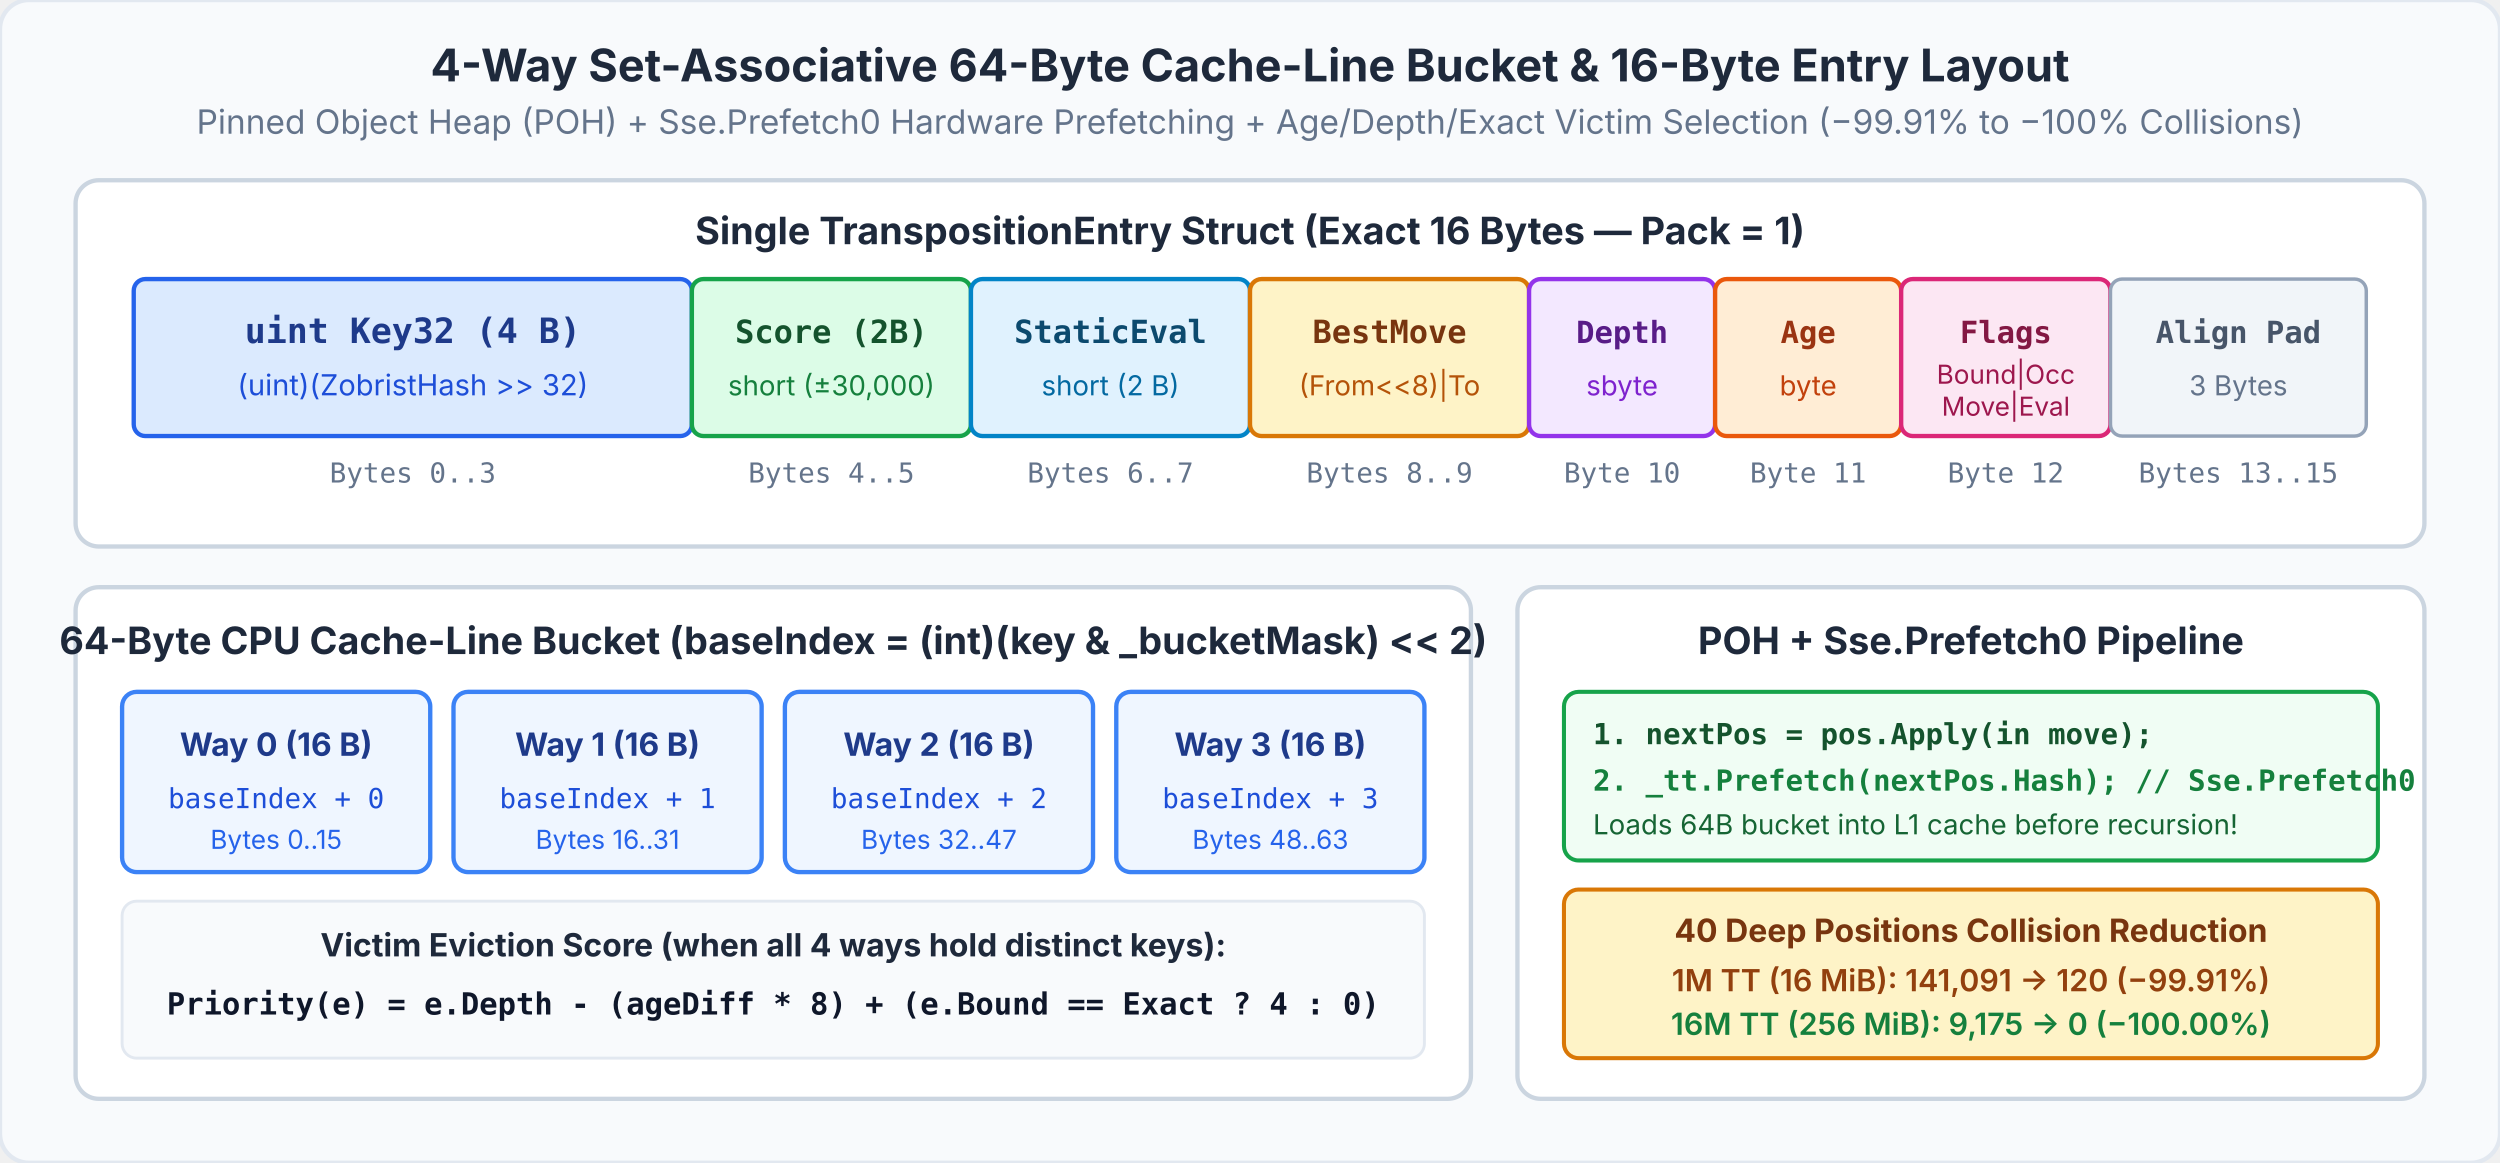
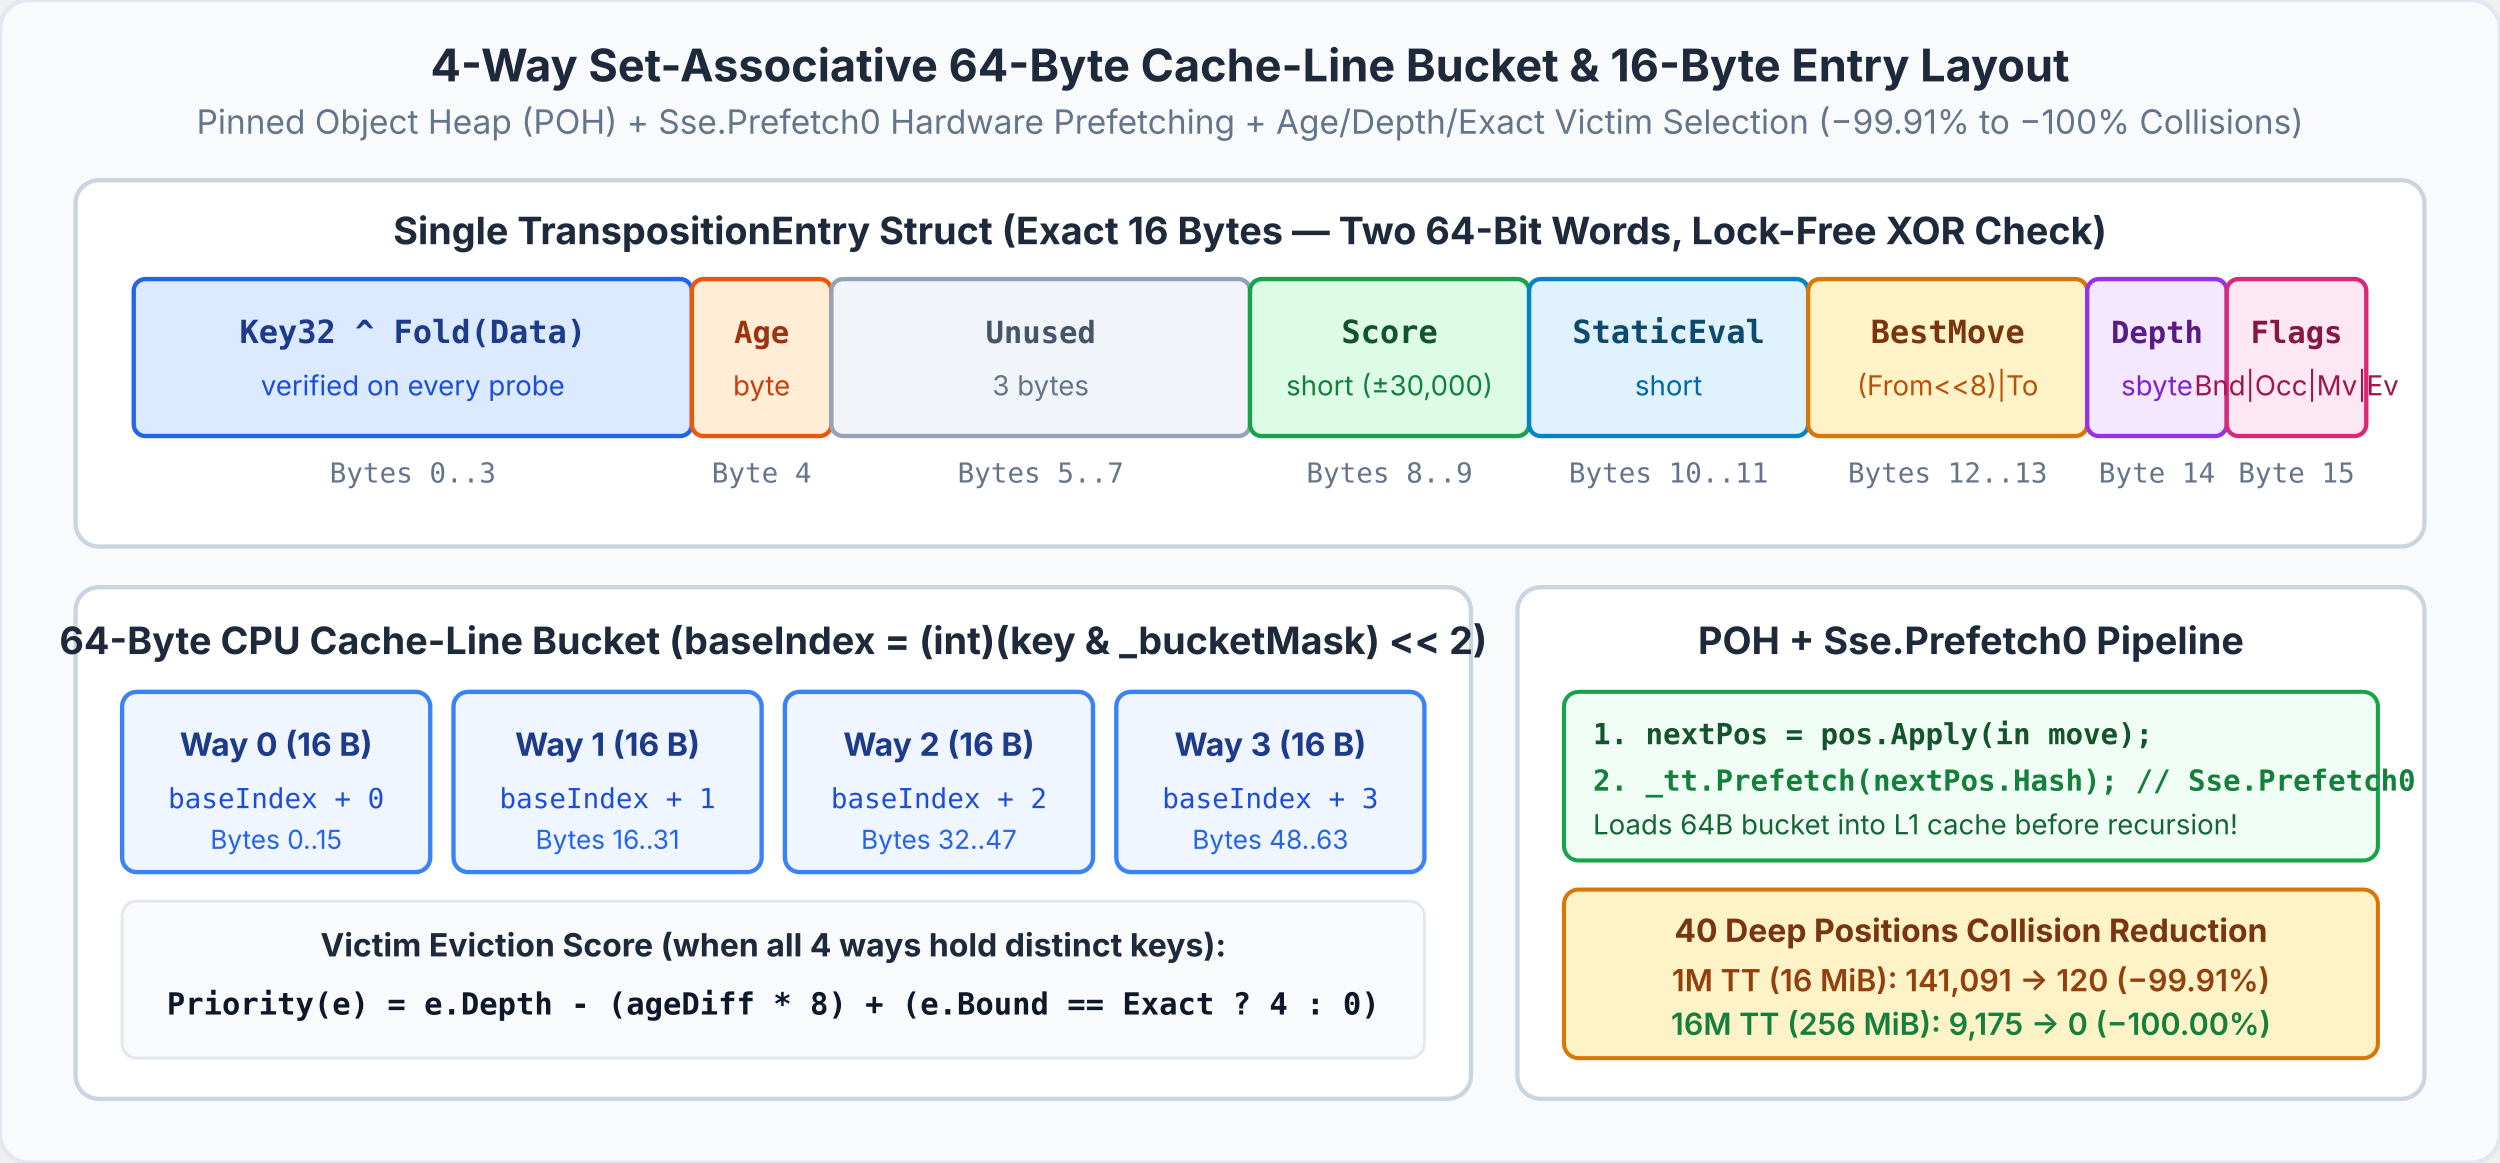
<svg xmlns="http://www.w3.org/2000/svg" viewBox="0 0 860 400" width="100%" height="auto" font-family="Segoe UI, Inter, Arial, sans-serif">
  <rect width="860" height="400" rx="10" fill="#F8FAFC" stroke="#E2E8F0" stroke-width="1.5" />
  <text x="430" y="28" text-anchor="middle" font-size="15.5" font-weight="700" fill="#1E293B">4-Way Set-Associative 64-Byte Cache-Line Bucket &amp; 16-Byte Entry Layout</text>
  <text x="430" y="46" text-anchor="middle" font-size="11.5" fill="#64748B">Pinned Object Heap (POH) + Sse.Prefetch0 Hardware Prefetching + Age/Depth/Exact Victim Selection (−99.91% to −100% Collisions)</text>
  <g transform="translate(26,62)">
    <rect width="808" height="126" rx="8" fill="#FFFFFF" stroke="#CBD5E0" stroke-width="1.5" />
-     <text x="404" y="22" text-anchor="middle" font-size="13" font-weight="700" fill="#1E293B">Single TranspositionEntry Struct (Exact 16 Bytes — Pack = 1)</text>
+     <text x="404" y="22" text-anchor="middle" font-size="13" font-weight="700" fill="#1E293B">Single TranspositionEntry Struct (Exact 16 Bytes — Two 64-Bit Words, Lock-Free XOR Check)</text>
    <g transform="translate(20,34)">
      <rect x="0" y="0" width="192" height="54" rx="4" fill="#DBEAFE" stroke="#2563EB" stroke-width="1.5" />
-       <text x="96" y="22" text-anchor="middle" font-family="Consolas, monospace" font-size="12" font-weight="700" fill="#1E3A8A">uint Key32 (4 B)</text>
-       <text x="96" y="40" text-anchor="middle" font-size="10" fill="#1D4ED8">(uint)(ZobristHash &gt;&gt; 32)</text>
+       <text x="96" y="22" text-anchor="middle" font-family="Consolas, monospace" font-size="11" font-weight="700" fill="#1E3A8A">Key32 ^ Fold(Data)</text>
+       <text x="96" y="40" text-anchor="middle" font-size="9.5" fill="#1D4ED8">verified on every probe</text>
      <text x="96" y="70" text-anchor="middle" font-family="Consolas, monospace" font-size="9.5" fill="#64748B">Bytes 0..3</text>
-       <rect x="192" y="0" width="96" height="54" rx="4" fill="#DCFCE7" stroke="#16A34A" stroke-width="1.5" />
-       <text x="240" y="22" text-anchor="middle" font-family="Consolas, monospace" font-size="11" font-weight="700" fill="#14532D">Score (2B)</text>
-       <text x="240" y="40" text-anchor="middle" font-size="9.5" fill="#15803D">short (±30,000)</text>
-       <text x="240" y="70" text-anchor="middle" font-family="Consolas, monospace" font-size="9.5" fill="#64748B">Bytes 4..5</text>
-       <rect x="288" y="0" width="96" height="54" rx="4" fill="#E0F2FE" stroke="#0284C7" stroke-width="1.5" />
-       <text x="336" y="22" text-anchor="middle" font-family="Consolas, monospace" font-size="11" font-weight="700" fill="#0C4A6E">StaticEval</text>
-       <text x="336" y="40" text-anchor="middle" font-size="9.5" fill="#0369A1">short (2 B)</text>
-       <text x="336" y="70" text-anchor="middle" font-family="Consolas, monospace" font-size="9.5" fill="#64748B">Bytes 6..7</text>
-       <rect x="384" y="0" width="96" height="54" rx="4" fill="#FEF3C7" stroke="#D97706" stroke-width="1.5" />
-       <text x="432" y="22" text-anchor="middle" font-family="Consolas, monospace" font-size="11" font-weight="700" fill="#78350F">BestMove</text>
-       <text x="432" y="40" text-anchor="middle" font-size="9.5" fill="#B45309">(From&lt;&lt;8)|To</text>
+       <rect x="192" y="0" width="48" height="54" rx="4" fill="#FFEDD5" stroke="#EA580C" stroke-width="1.5" />
+       <text x="216" y="22" text-anchor="middle" font-family="Consolas, monospace" font-size="10.5" font-weight="700" fill="#9A3412">Age</text>
+       <text x="216" y="40" text-anchor="middle" font-size="9.5" fill="#C2410C">byte</text>
+       <text x="216" y="70" text-anchor="middle" font-family="Consolas, monospace" font-size="9.5" fill="#64748B">Byte 4</text>
+       <rect x="240" y="0" width="144" height="54" rx="4" fill="#F1F5F9" stroke="#94A3B8" stroke-width="1.5" />
+       <text x="312" y="22" text-anchor="middle" font-family="Consolas, monospace" font-size="10.5" font-weight="700" fill="#475569">Unused</text>
+       <text x="312" y="40" text-anchor="middle" font-size="9.5" fill="#64748B">3 bytes</text>
+       <text x="312" y="70" text-anchor="middle" font-family="Consolas, monospace" font-size="9.5" fill="#64748B">Bytes 5..7</text>
+       <rect x="384" y="0" width="96" height="54" rx="4" fill="#DCFCE7" stroke="#16A34A" stroke-width="1.5" />
+       <text x="432" y="22" text-anchor="middle" font-family="Consolas, monospace" font-size="11" font-weight="700" fill="#14532D">Score</text>
+       <text x="432" y="40" text-anchor="middle" font-size="9.5" fill="#15803D">short (±30,000)</text>
      <text x="432" y="70" text-anchor="middle" font-family="Consolas, monospace" font-size="9.5" fill="#64748B">Bytes 8..9</text>
-       <rect x="480" y="0" width="64" height="54" rx="4" fill="#F3E8FF" stroke="#9333EA" stroke-width="1.5" />
-       <text x="512" y="22" text-anchor="middle" font-family="Consolas, monospace" font-size="10.5" font-weight="700" fill="#581C87">Depth</text>
-       <text x="512" y="40" text-anchor="middle" font-size="9.5" fill="#7E22CE">sbyte</text>
-       <text x="512" y="70" text-anchor="middle" font-family="Consolas, monospace" font-size="9.5" fill="#64748B">Byte 10</text>
-       <rect x="544" y="0" width="64" height="54" rx="4" fill="#FFEDD5" stroke="#EA580C" stroke-width="1.5" />
-       <text x="576" y="22" text-anchor="middle" font-family="Consolas, monospace" font-size="10.5" font-weight="700" fill="#9A3412">Age</text>
-       <text x="576" y="40" text-anchor="middle" font-size="9.5" fill="#C2410C">byte</text>
-       <text x="576" y="70" text-anchor="middle" font-family="Consolas, monospace" font-size="9.5" fill="#64748B">Byte 11</text>
-       <rect x="608" y="0" width="72" height="54" rx="4" fill="#FCE7F3" stroke="#DB2777" stroke-width="1.5" />
-       <text x="644" y="22" text-anchor="middle" font-family="Consolas, monospace" font-size="10.5" font-weight="700" fill="#831843">Flags</text>
-       <text x="644" y="36" text-anchor="middle" font-size="9" fill="#9D174D">Bound|Occ</text>
-       <text x="644" y="47" text-anchor="middle" font-size="9" fill="#9D174D">Move|Eval</text>
-       <text x="644" y="70" text-anchor="middle" font-family="Consolas, monospace" font-size="9.5" fill="#64748B">Byte 12</text>
-       <rect x="680" y="0" width="88" height="54" rx="4" fill="#F1F5F9" stroke="#94A3B8" stroke-width="1.2" />
-       <text x="724" y="22" text-anchor="middle" font-family="Consolas, monospace" font-size="10.5" font-weight="600" fill="#475569">Align Pad</text>
-       <text x="724" y="40" text-anchor="middle" font-size="9.5" fill="#64748B">3 Bytes</text>
-       <text x="724" y="70" text-anchor="middle" font-family="Consolas, monospace" font-size="9.5" fill="#64748B">Bytes 13..15</text>
+       <rect x="480" y="0" width="96" height="54" rx="4" fill="#E0F2FE" stroke="#0284C7" stroke-width="1.5" />
+       <text x="528" y="22" text-anchor="middle" font-family="Consolas, monospace" font-size="11" font-weight="700" fill="#0C4A6E">StaticEval</text>
+       <text x="528" y="40" text-anchor="middle" font-size="9.5" fill="#0369A1">short</text>
+       <text x="528" y="70" text-anchor="middle" font-family="Consolas, monospace" font-size="9.5" fill="#64748B">Bytes 10..11</text>
+       <rect x="576" y="0" width="96" height="54" rx="4" fill="#FEF3C7" stroke="#D97706" stroke-width="1.5" />
+       <text x="624" y="22" text-anchor="middle" font-family="Consolas, monospace" font-size="11" font-weight="700" fill="#78350F">BestMove</text>
+       <text x="624" y="40" text-anchor="middle" font-size="9.5" fill="#B45309">(From&lt;&lt;8)|To</text>
+       <text x="624" y="70" text-anchor="middle" font-family="Consolas, monospace" font-size="9.5" fill="#64748B">Bytes 12..13</text>
+       <rect x="672" y="0" width="48" height="54" rx="4" fill="#F3E8FF" stroke="#9333EA" stroke-width="1.5" />
+       <text x="696" y="22" text-anchor="middle" font-family="Consolas, monospace" font-size="10.5" font-weight="700" fill="#581C87">Depth</text>
+       <text x="696" y="40" text-anchor="middle" font-size="9.5" fill="#7E22CE">sbyte</text>
+       <text x="696" y="70" text-anchor="middle" font-family="Consolas, monospace" font-size="9.5" fill="#64748B">Byte 14</text>
+       <rect x="720" y="0" width="48" height="54" rx="4" fill="#FCE7F3" stroke="#DB2777" stroke-width="1.5" />
+       <text x="744" y="22" text-anchor="middle" font-family="Consolas, monospace" font-size="10.5" font-weight="700" fill="#831843">Flags</text>
+       <text x="744" y="40" text-anchor="middle" font-size="9.5" fill="#9D174D">Bnd|Occ|Mv|Ev</text>
+       <text x="744" y="70" text-anchor="middle" font-family="Consolas, monospace" font-size="9.5" fill="#64748B">Byte 15</text>
    </g>
  </g>
  <g transform="translate(26,202)">
    <rect width="480" height="176" rx="8" fill="#FFFFFF" stroke="#CBD5E0" stroke-width="1.5" />
    <text x="240" y="23" text-anchor="middle" font-size="13" font-weight="700" fill="#1E293B">64-Byte CPU Cache-Line Bucket (baseIndex = (int)(key &amp; _bucketMask) &lt;&lt; 2)</text>
    <g transform="translate(16,36)">
      <rect x="0" y="0" width="106" height="62" rx="5" fill="#EFF6FF" stroke="#3B82F6" stroke-width="1.5" />
      <text x="53" y="22" text-anchor="middle" font-size="11" font-weight="700" fill="#1E3A8A">Way 0 (16 B)</text>
      <text x="53" y="40" text-anchor="middle" font-family="Consolas, monospace" font-size="9.5" fill="#1D4ED8">baseIndex + 0</text>
      <text x="53" y="54" text-anchor="middle" font-size="9" fill="#2563EB">Bytes 0..15</text>
      <rect x="114" y="0" width="106" height="62" rx="5" fill="#EFF6FF" stroke="#3B82F6" stroke-width="1.5" />
      <text x="167" y="22" text-anchor="middle" font-size="11" font-weight="700" fill="#1E3A8A">Way 1 (16 B)</text>
      <text x="167" y="40" text-anchor="middle" font-family="Consolas, monospace" font-size="9.5" fill="#1D4ED8">baseIndex + 1</text>
      <text x="167" y="54" text-anchor="middle" font-size="9" fill="#2563EB">Bytes 16..31</text>
      <rect x="228" y="0" width="106" height="62" rx="5" fill="#EFF6FF" stroke="#3B82F6" stroke-width="1.5" />
      <text x="281" y="22" text-anchor="middle" font-size="11" font-weight="700" fill="#1E3A8A">Way 2 (16 B)</text>
      <text x="281" y="40" text-anchor="middle" font-family="Consolas, monospace" font-size="9.5" fill="#1D4ED8">baseIndex + 2</text>
      <text x="281" y="54" text-anchor="middle" font-size="9" fill="#2563EB">Bytes 32..47</text>
      <rect x="342" y="0" width="106" height="62" rx="5" fill="#EFF6FF" stroke="#3B82F6" stroke-width="1.5" />
      <text x="395" y="22" text-anchor="middle" font-size="11" font-weight="700" fill="#1E3A8A">Way 3 (16 B)</text>
      <text x="395" y="40" text-anchor="middle" font-family="Consolas, monospace" font-size="9.5" fill="#1D4ED8">baseIndex + 3</text>
      <text x="395" y="54" text-anchor="middle" font-size="9" fill="#2563EB">Bytes 48..63</text>
    </g>
    <rect x="16" y="108" width="448" height="54" rx="5" fill="#F8FAFC" stroke="#E2E8F0" />
    <text x="240" y="127" text-anchor="middle" font-size="11" font-weight="700" fill="#1E293B">Victim Eviction Score (when all 4 ways hold distinct keys):</text>
    <text x="240" y="147" text-anchor="middle" font-family="Consolas, monospace" font-size="10.5" font-weight="700" fill="#0F172A">Priority(e) = e.Depth - (ageDiff * 8) + (e.Bound == Exact ? 4 : 0)</text>
  </g>
  <g transform="translate(522,202)">
    <rect width="312" height="176" rx="8" fill="#FFFFFF" stroke="#CBD5E0" stroke-width="1.5" />
    <text x="156" y="23" text-anchor="middle" font-size="13" font-weight="700" fill="#1E293B">POH + Sse.Prefetch0 Pipeline</text>
    <rect x="16" y="36" width="280" height="58" rx="5" fill="#F0FDF4" stroke="#16A34A" stroke-width="1.4" />
    <text x="26" y="54" font-family="Consolas, monospace" font-size="10" font-weight="700" fill="#14532D">1. nextPos = pos.Apply(in move);</text>
    <text x="26" y="70" font-family="Consolas, monospace" font-size="10" font-weight="700" fill="#15803D">2. _tt.Prefetch(nextPos.Hash); // Sse.Prefetch0</text>
    <text x="26" y="85" font-size="9.5" fill="#166534">Loads 64B bucket into L1 cache before recursion!</text>
    <rect x="16" y="104" width="280" height="58" rx="5" fill="#FEF3C7" stroke="#D97706" stroke-width="1.4" />
    <text x="156" y="122" text-anchor="middle" font-size="11" font-weight="700" fill="#78350F">40 Deep Positions Collision Reduction</text>
    <text x="156" y="139" text-anchor="middle" font-size="10.5" font-weight="600" fill="#92400E">1M TT (16 MiB): 141,091 → 120 (−99.91%)</text>
    <text x="156" y="154" text-anchor="middle" font-size="10.5" font-weight="600" fill="#15803D">16M TT (256 MiB): 9,175 → 0 (−100.00%)</text>
  </g>
</svg>
